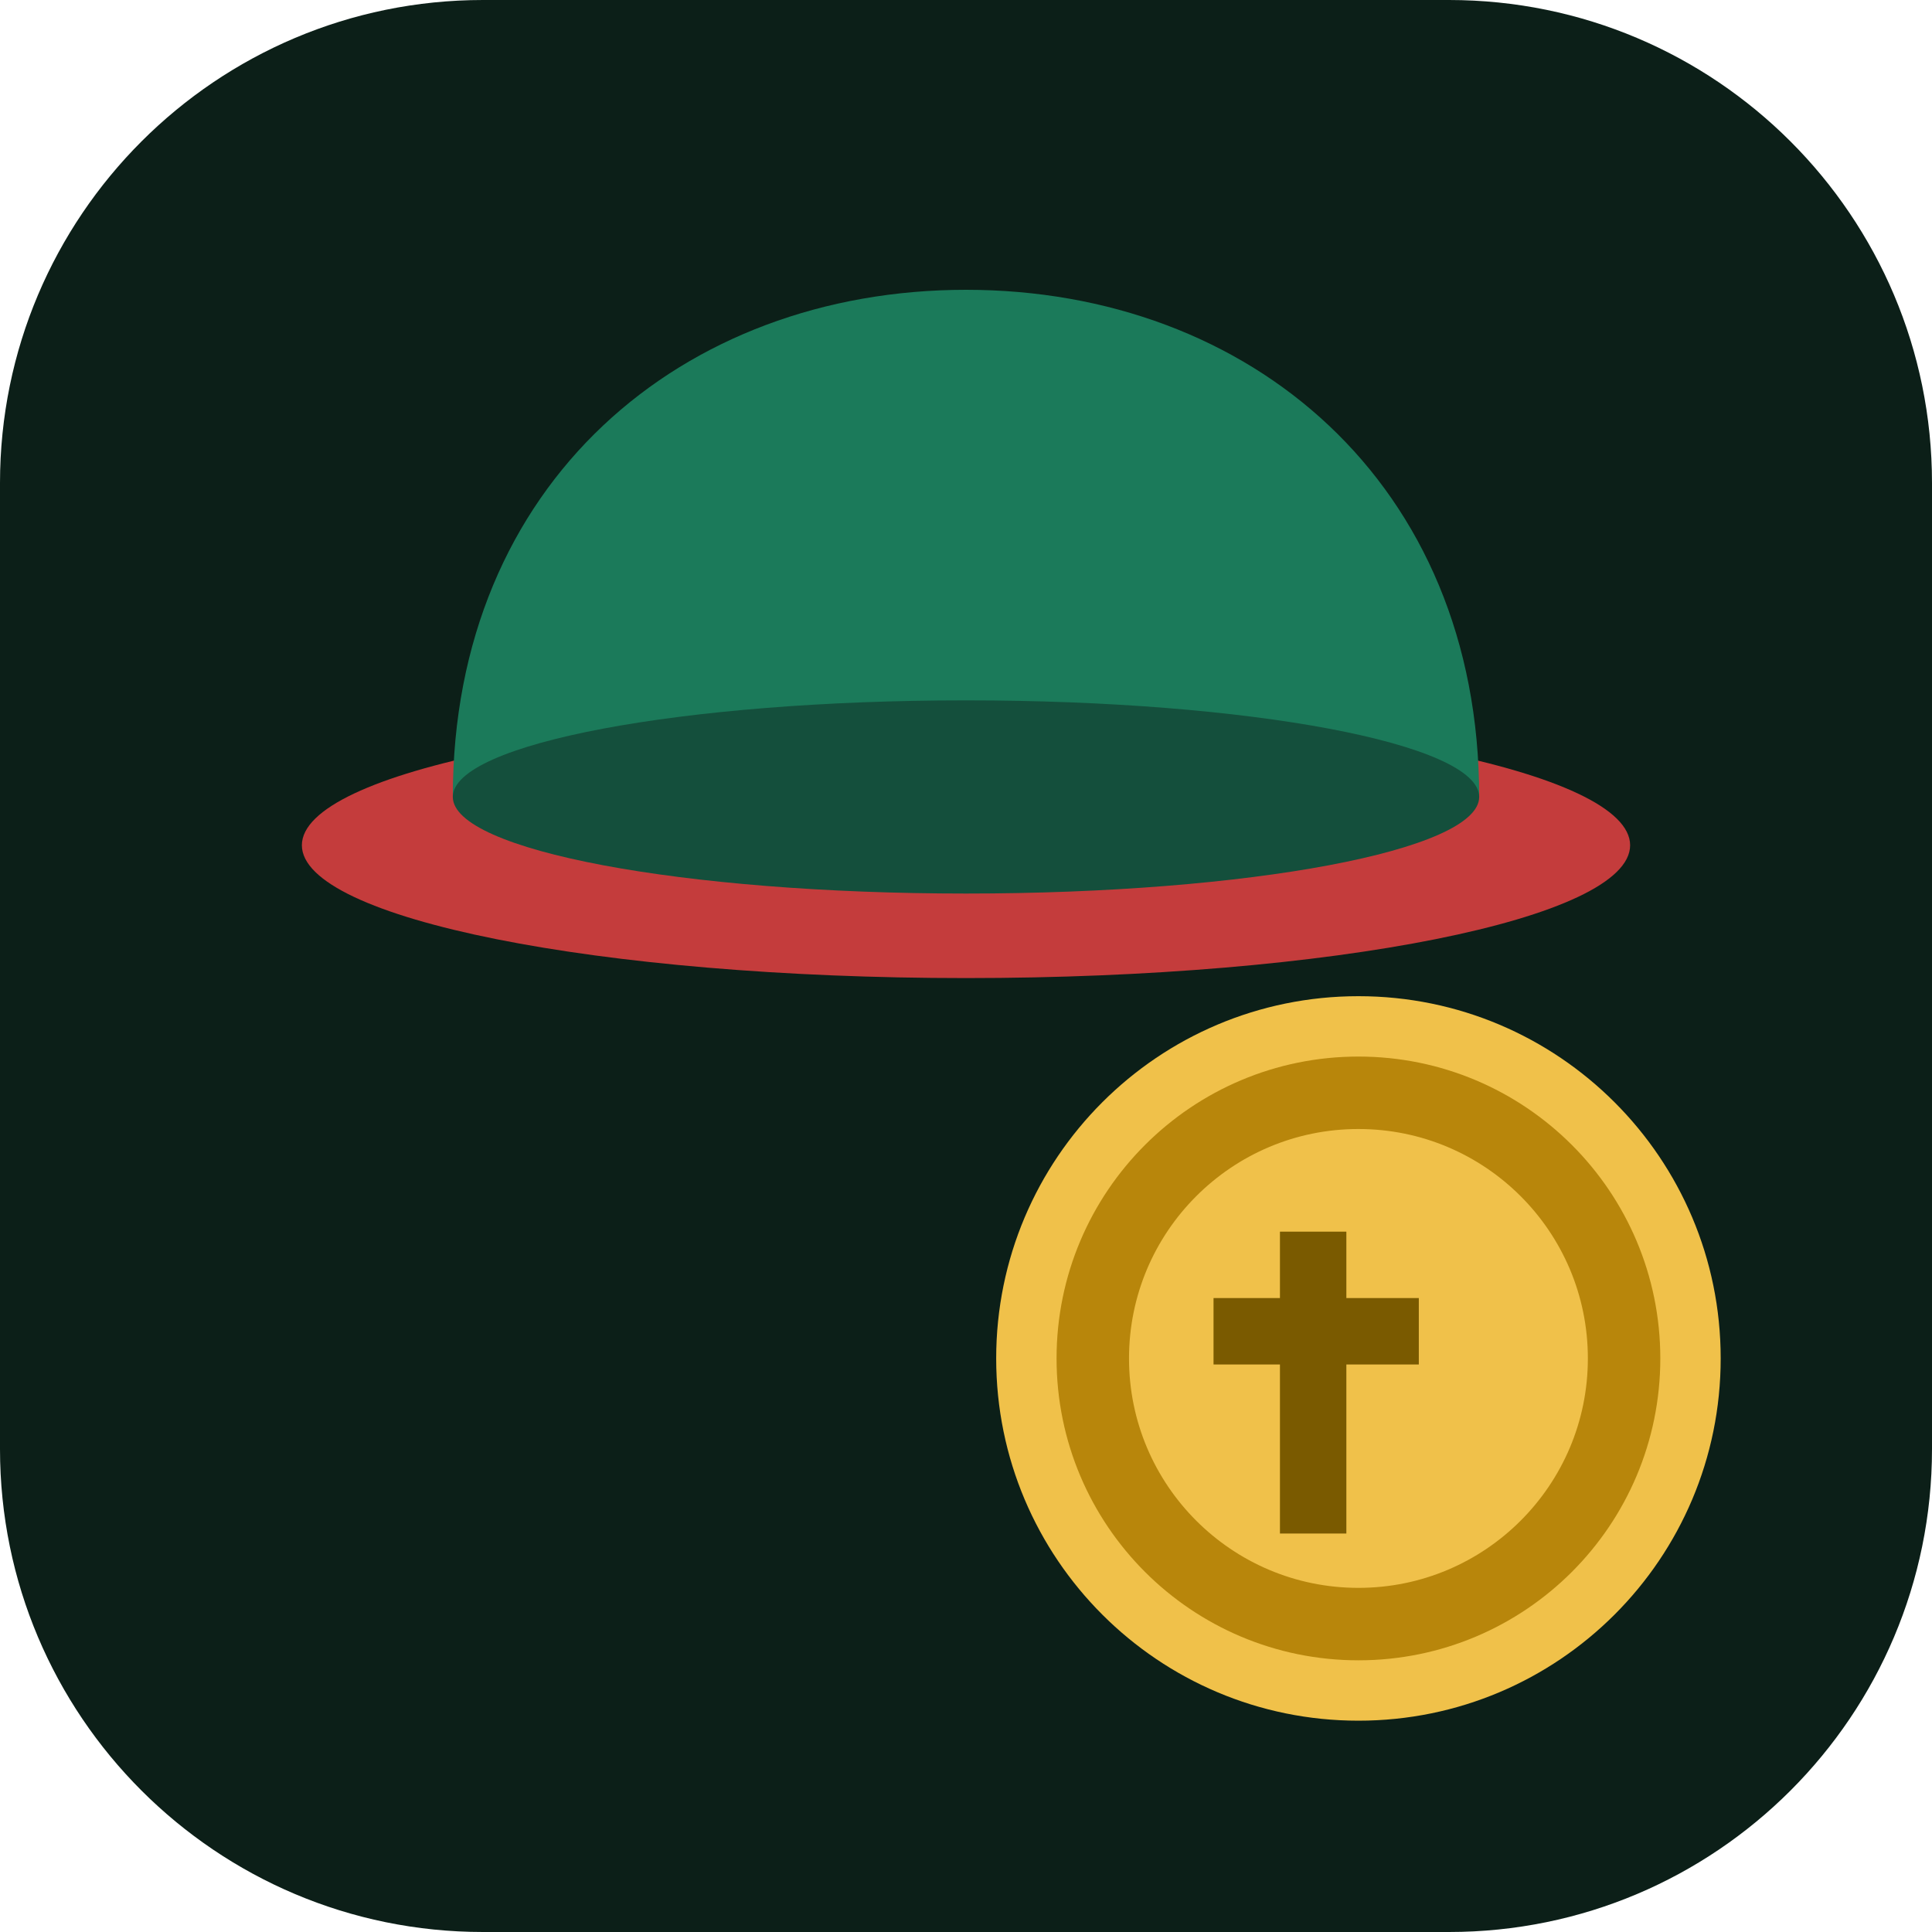
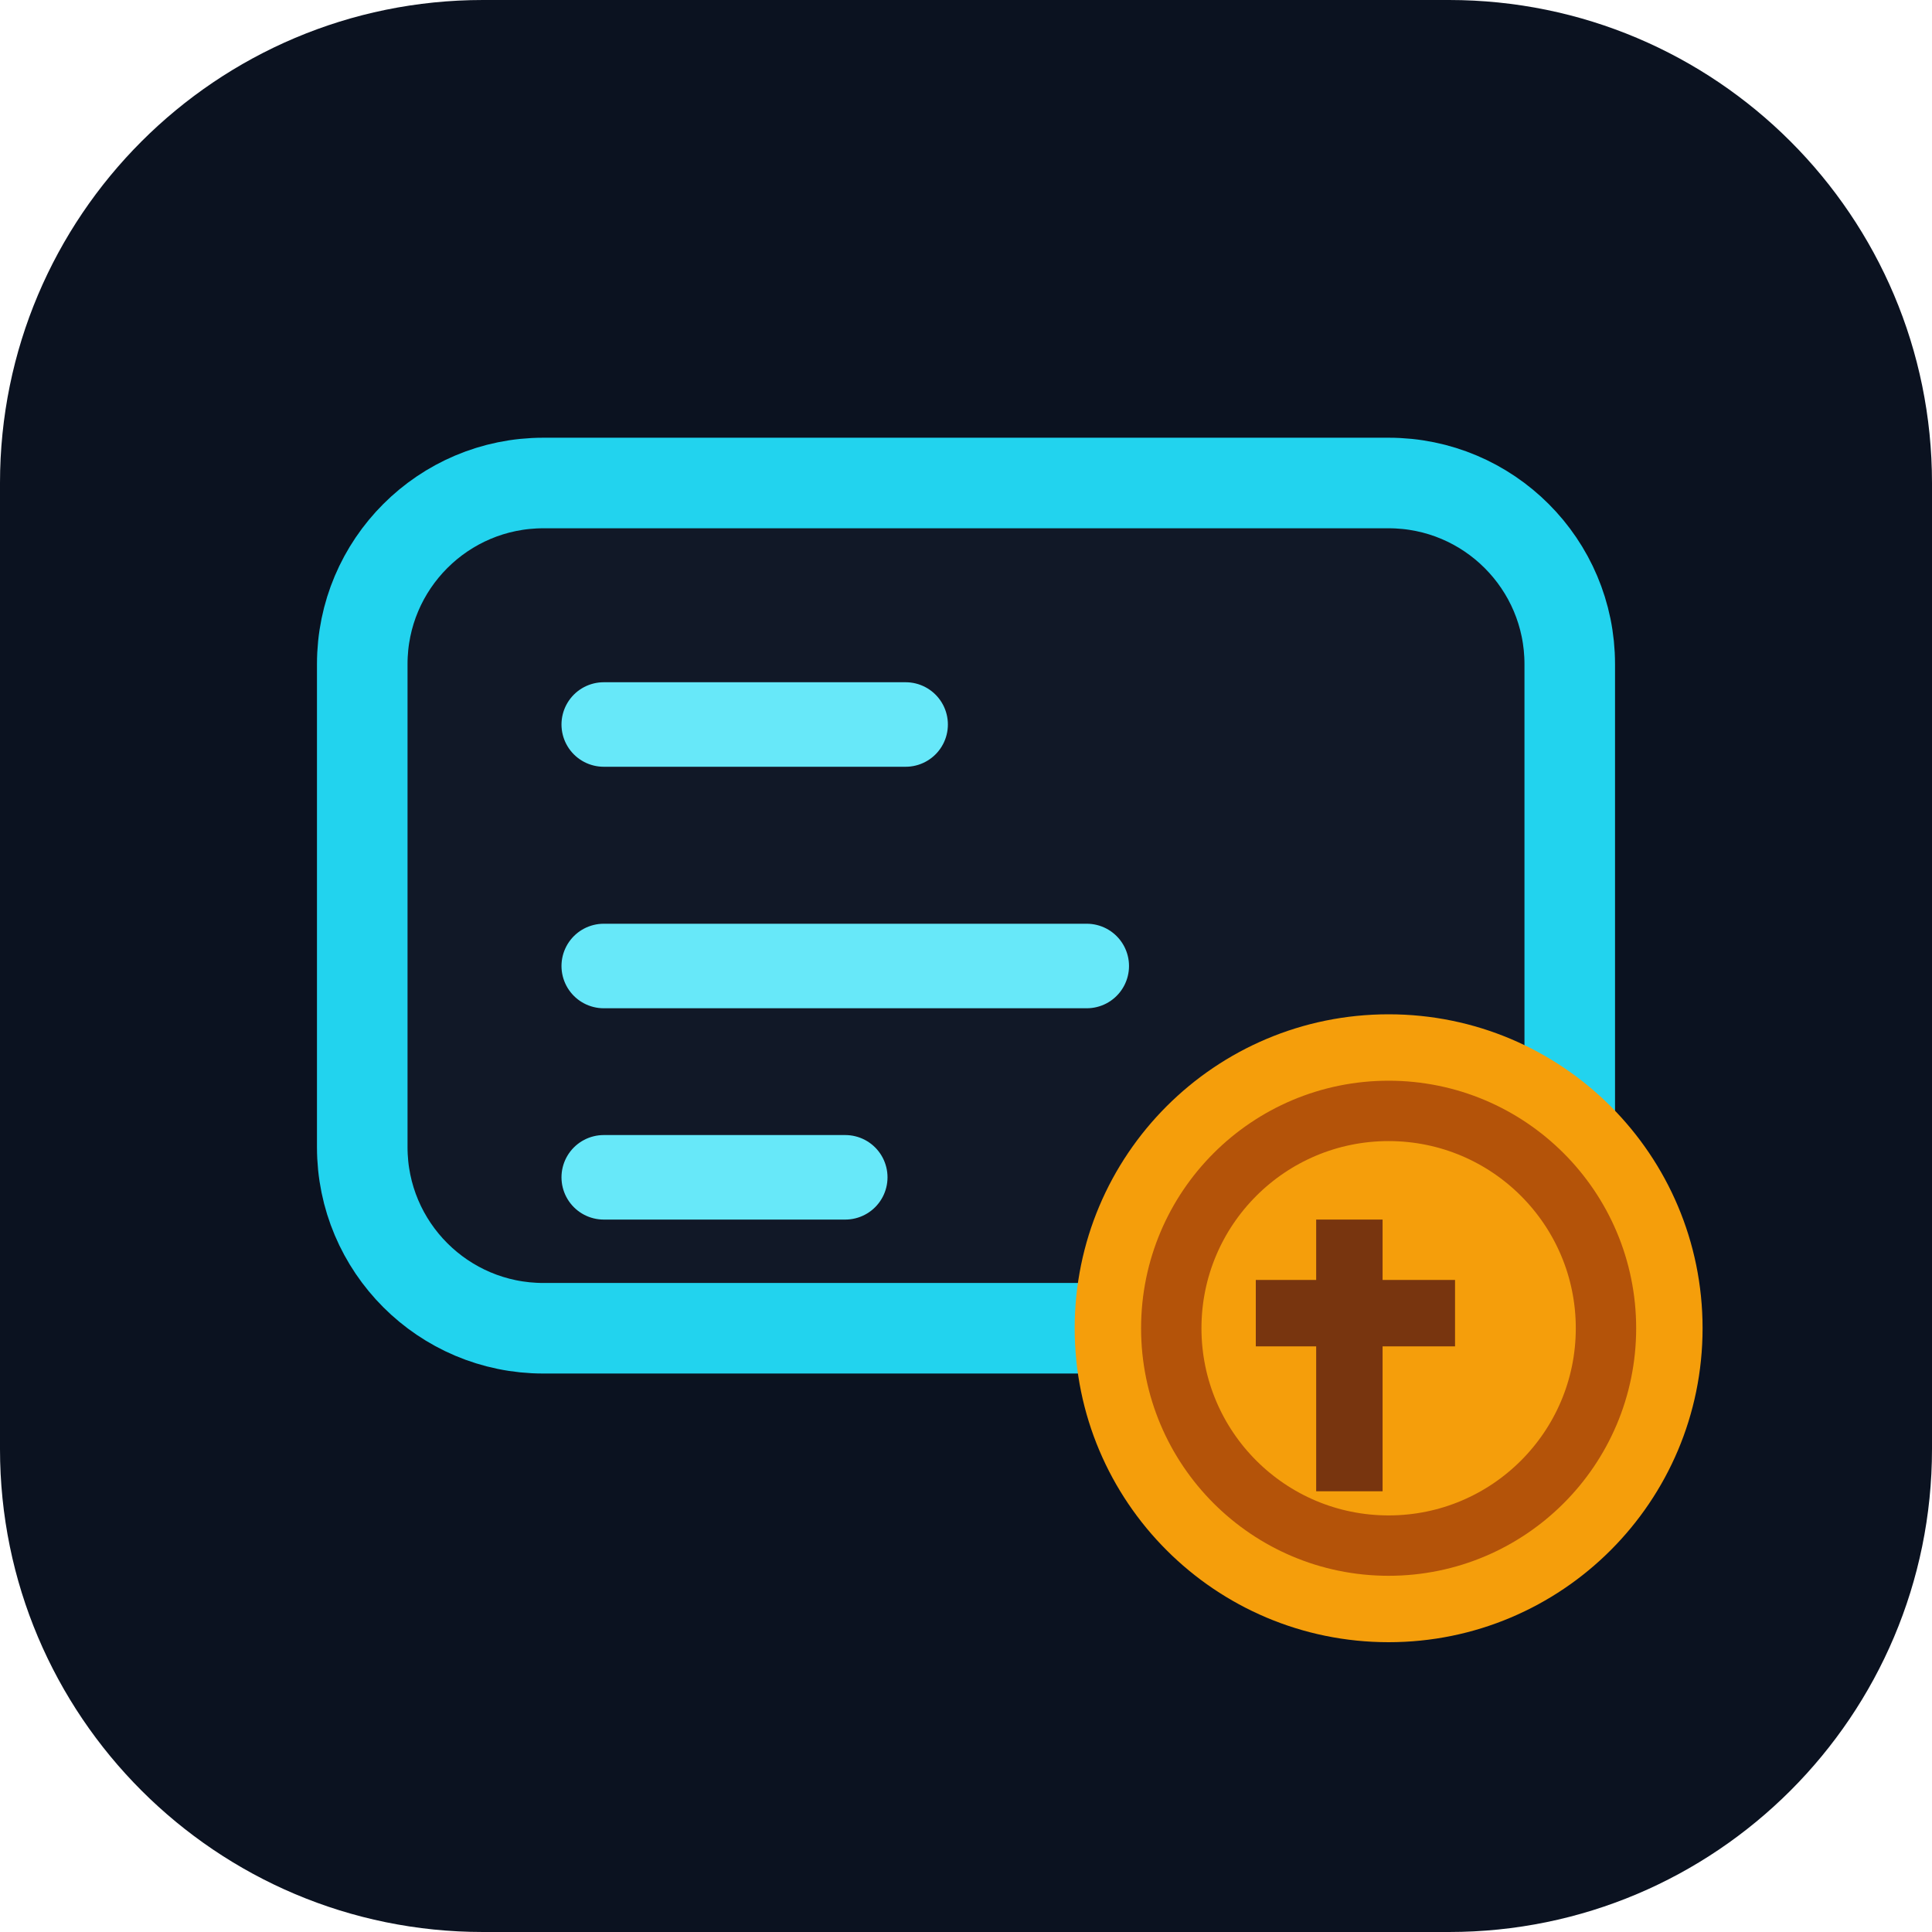
- <svg xmlns="http://www.w3.org/2000/svg" viewBox="0 0 32 32" role="img" aria-label="Tchê Organiza">
-   <rect width="32" height="32" rx="8" fill="#0C1F18" />
-   <ellipse cx="16" cy="14" rx="11" ry="2.2" fill="#C43C3C" />
-   <path fill="#1B7A5A" d="M7.5 13.2c0-5.2 3.8-8.4 8.5-8.4s8.5 3.2 8.5 8.4H7.5z" />
-   <ellipse cx="16" cy="13.2" rx="8.5" ry="1.6" fill="#144F3C" />
-   <circle cx="22.5" cy="22.5" r="6" fill="#F0C14A" />
-   <circle cx="22.5" cy="22.5" r="4.4" fill="none" stroke="#B8860B" stroke-width="1.2" />
-   <path fill="#7A5A00" d="M21.2 20.4h1.1v1.1h1.2v1.1h-1.2v2.8h-1.1v-2.8h-1.1v-1.1h1.1z" />
+ <svg xmlns="http://www.w3.org/2000/svg" viewBox="0 0 32 32" role="img" aria-label="Te Organiza">
+   <rect width="32" height="32" rx="8" fill="#0B1220" />
+   <rect x="6" y="8" width="20" height="14" rx="3" fill="#111827" stroke="#22D3EE" stroke-width="1.5" />
+   <path d="M10 12h5M10 16h8M10 19.5h4" stroke="#67E8F9" stroke-width="1.4" stroke-linecap="round" />
+   <circle cx="23" cy="22" r="5.2" fill="#F59E0B" />
+   <circle cx="23" cy="22" r="3.6" fill="none" stroke="#B45309" stroke-width="1" />
+   <path fill="#78350F" d="M21.8 20.2h1.1v1h1.2v1.1h-1.2v2.4h-1.1v-2.4h-1v-1.1h1z" />
</svg>
